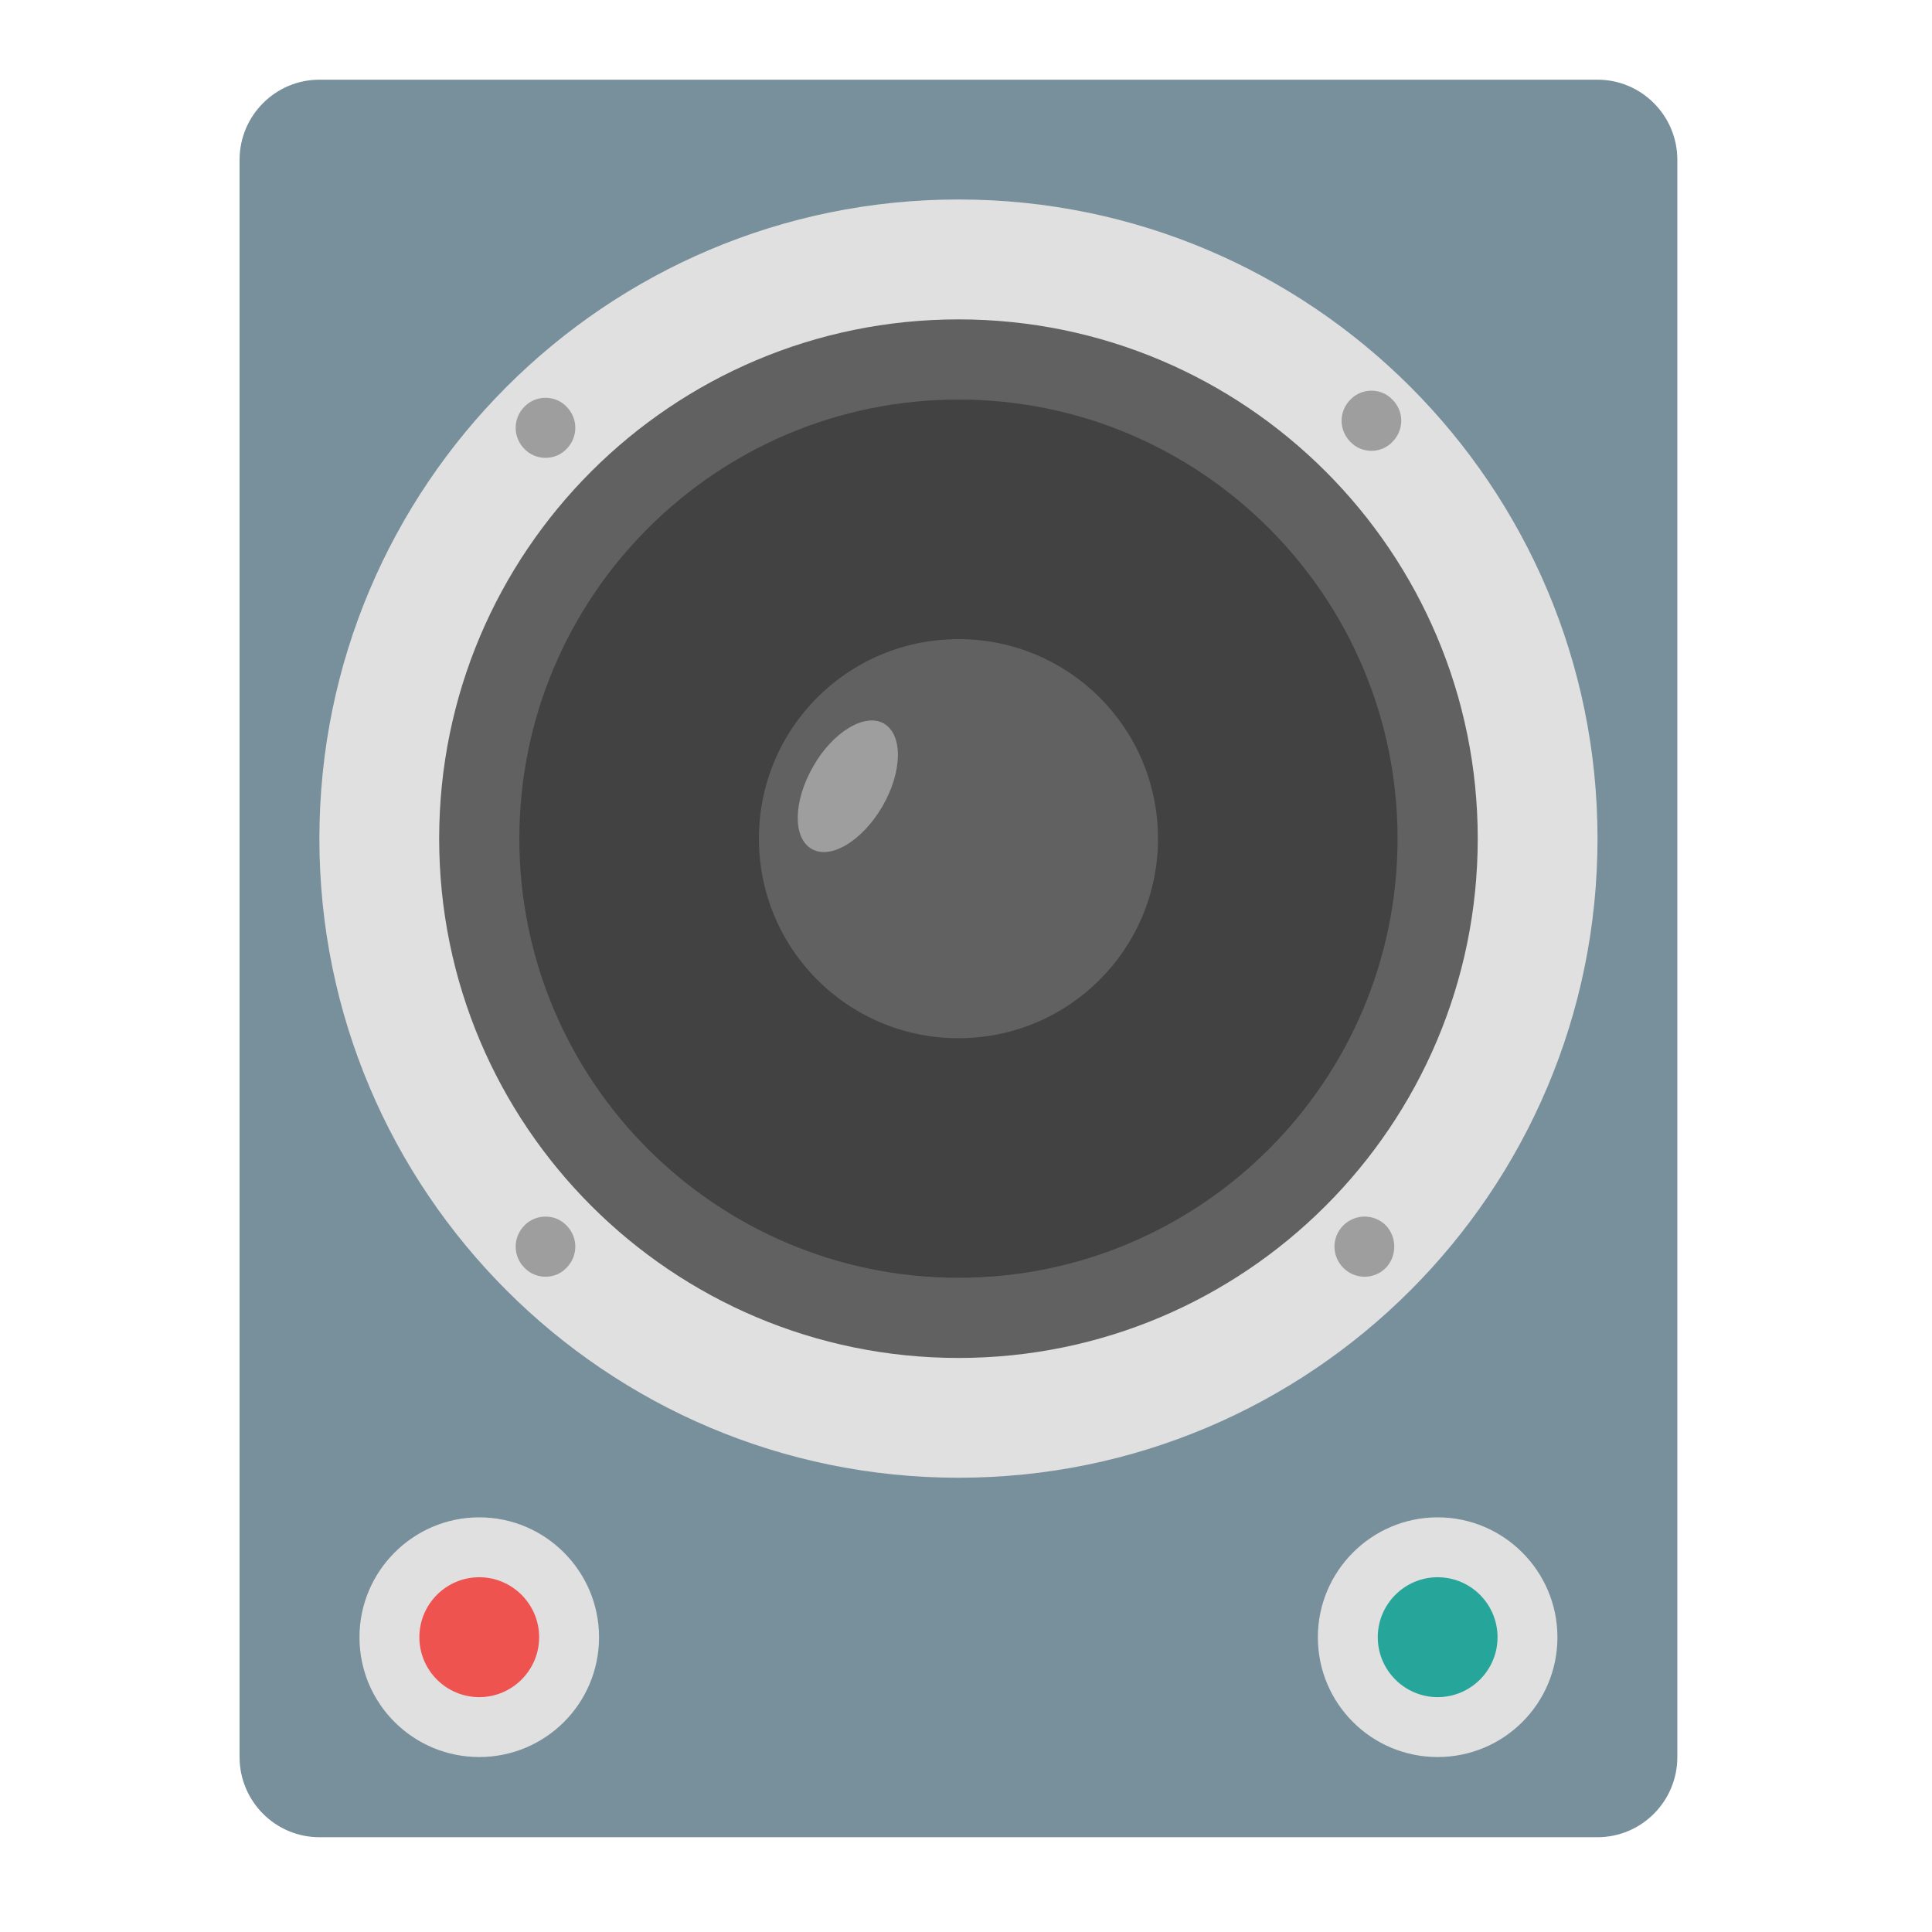
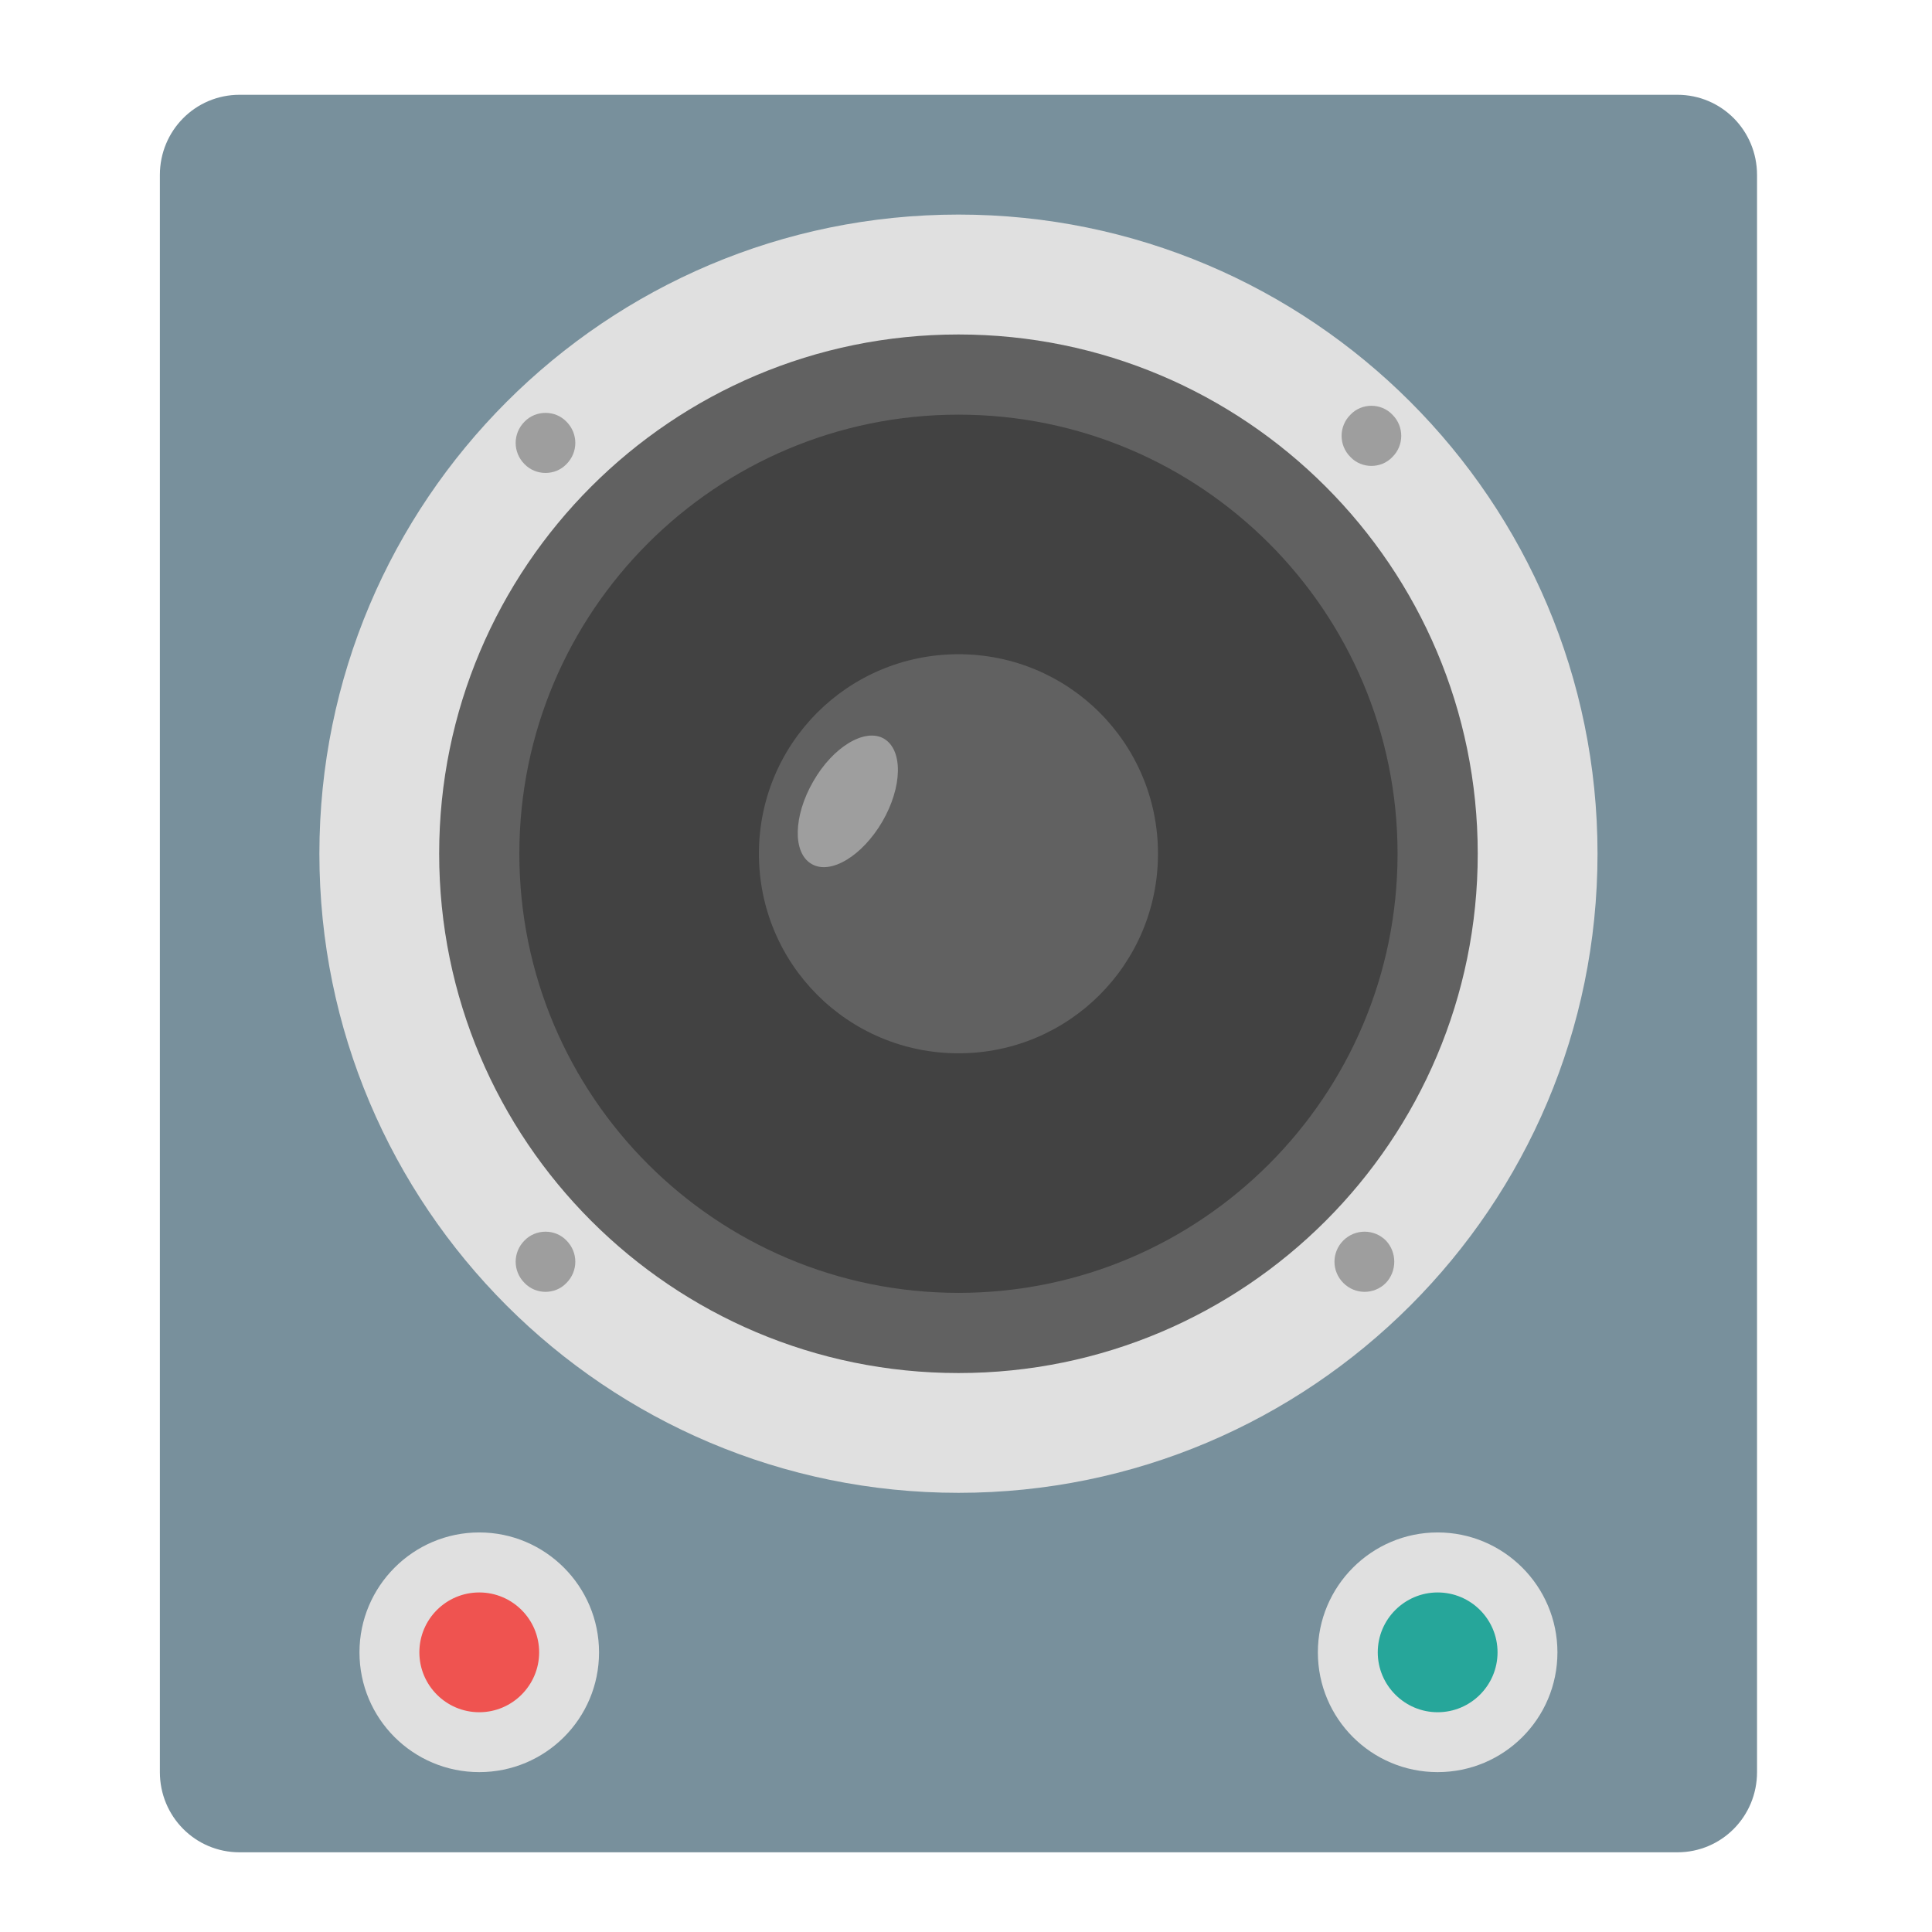
<svg xmlns="http://www.w3.org/2000/svg" width="16px" height="16px" viewBox="0 0 16 16" version="1.1">
  <g id="surface1">
-     <path style=" stroke:none;fill-rule:nonzero;fill:rgb(47.059%,56.471%,61.176%);fill-opacity:1;" d="M 2.645 0.66 L 13.23 0.66 C 13.594 0.66 13.891 0.957 13.891 1.324 L 13.891 14.551 C 13.891 14.918 13.594 15.215 13.23 15.215 L 2.645 15.215 C 2.281 15.215 1.984 14.918 1.984 14.551 L 1.984 1.324 C 1.984 0.957 2.281 0.66 2.645 0.66 Z M 2.645 0.66 " />
-     <path style=" stroke:none;fill-rule:nonzero;fill:rgb(87.843%,87.843%,87.843%);fill-opacity:1;" d="M 7.938 1.652 C 10.859 1.652 13.23 4.023 13.23 6.945 C 13.23 9.867 10.859 12.238 7.938 12.238 C 5.016 12.238 2.645 9.867 2.645 6.945 C 2.645 4.023 5.016 1.652 7.938 1.652 Z M 7.938 1.652 " />
-     <path style=" stroke:none;fill-rule:nonzero;fill:rgb(38.039%,38.039%,38.039%);fill-opacity:1;" d="M 7.938 2.645 C 10.312 2.645 12.238 4.57 12.238 6.945 C 12.238 9.32 10.312 11.246 7.938 11.246 C 5.562 11.246 3.637 9.32 3.637 6.945 C 3.637 4.57 5.562 2.645 7.938 2.645 Z M 7.938 2.645 " />
-     <path style=" stroke:none;fill-rule:nonzero;fill:rgb(25.882%,25.882%,25.882%);fill-opacity:1;" d="M 7.938 3.309 C 9.945 3.309 11.574 4.938 11.574 6.945 C 11.574 8.953 9.945 10.582 7.938 10.582 C 5.93 10.582 4.301 8.953 4.301 6.945 C 4.301 4.938 5.93 3.309 7.938 3.309 Z M 7.938 3.309 " />
-     <path style=" stroke:none;fill-rule:nonzero;fill:rgb(38.039%,38.039%,38.039%);fill-opacity:1;" d="M 7.938 5.293 C 8.852 5.293 9.59 6.031 9.59 6.945 C 9.59 7.859 8.852 8.598 7.938 8.598 C 7.023 8.598 6.285 7.859 6.285 6.945 C 6.285 6.031 7.023 5.293 7.938 5.293 Z M 7.938 5.293 " />
-     <path style=" stroke:none;fill-rule:nonzero;fill:rgb(61.961%,61.961%,61.961%);fill-opacity:1;" d="M 11.531 3.309 C 11.629 3.406 11.629 3.562 11.531 3.66 C 11.438 3.758 11.277 3.758 11.184 3.66 C 11.086 3.562 11.086 3.406 11.184 3.309 C 11.277 3.211 11.438 3.211 11.531 3.309 Z M 11.531 3.309 " />
-     <path style=" stroke:none;fill-rule:nonzero;fill:rgb(61.961%,61.961%,61.961%);fill-opacity:1;" d="M 11.477 10.148 C 11.57 10.246 11.57 10.402 11.477 10.5 C 11.379 10.598 11.223 10.598 11.125 10.5 C 11.027 10.402 11.027 10.246 11.125 10.148 C 11.223 10.051 11.379 10.051 11.477 10.148 Z M 11.477 10.148 " />
-     <path style=" stroke:none;fill-rule:nonzero;fill:rgb(61.961%,61.961%,61.961%);fill-opacity:1;" d="M 4.691 3.367 C 4.789 3.465 4.789 3.621 4.691 3.719 C 4.598 3.816 4.438 3.816 4.344 3.719 C 4.246 3.621 4.246 3.465 4.344 3.367 C 4.438 3.27 4.598 3.27 4.691 3.367 Z M 4.691 3.367 " />
-     <path style=" stroke:none;fill-rule:nonzero;fill:rgb(61.961%,61.961%,61.961%);fill-opacity:1;" d="M 4.691 10.148 C 4.789 10.246 4.789 10.402 4.691 10.5 C 4.598 10.598 4.438 10.598 4.344 10.5 C 4.246 10.402 4.246 10.246 4.344 10.148 C 4.438 10.051 4.598 10.051 4.691 10.148 Z M 4.691 10.148 " />
-     <path style=" stroke:none;fill-rule:nonzero;fill:rgb(87.843%,87.843%,87.843%);fill-opacity:1;" d="M 3.969 12.566 C 4.516 12.566 4.961 13.012 4.961 13.559 C 4.961 14.109 4.516 14.551 3.969 14.551 C 3.422 14.551 2.977 14.109 2.977 13.559 C 2.977 13.012 3.422 12.566 3.969 12.566 Z M 3.969 12.566 " />
-     <path style=" stroke:none;fill-rule:nonzero;fill:rgb(87.843%,87.843%,87.843%);fill-opacity:1;" d="M 11.906 12.566 C 12.453 12.566 12.898 13.012 12.898 13.559 C 12.898 14.109 12.453 14.551 11.906 14.551 C 11.359 14.551 10.914 14.109 10.914 13.559 C 10.914 13.012 11.359 12.566 11.906 12.566 Z M 11.906 12.566 " />
-     <path style=" stroke:none;fill-rule:nonzero;fill:rgb(93.725%,32.549%,31.373%);fill-opacity:1;" d="M 3.969 13.062 C 4.242 13.062 4.465 13.285 4.465 13.559 C 4.465 13.832 4.242 14.055 3.969 14.055 C 3.695 14.055 3.473 13.832 3.473 13.559 C 3.473 13.285 3.695 13.062 3.969 13.062 Z M 3.969 13.062 " />
-     <path style=" stroke:none;fill-rule:nonzero;fill:rgb(14.902%,65.098%,60.392%);fill-opacity:1;" d="M 11.906 13.062 C 12.18 13.062 12.402 13.285 12.402 13.559 C 12.402 13.832 12.18 14.055 11.906 14.055 C 11.633 14.055 11.41 13.832 11.41 13.559 C 11.41 13.285 11.633 13.062 11.906 13.062 Z M 11.906 13.062 " />
-     <path style=" stroke:none;fill-rule:nonzero;fill:rgb(61.961%,61.961%,61.961%);fill-opacity:1;" d="M 7.32 5.992 C 7.48 6.086 7.473 6.391 7.309 6.676 C 7.141 6.965 6.879 7.121 6.723 7.031 C 6.562 6.941 6.57 6.633 6.734 6.348 C 6.898 6.059 7.164 5.902 7.32 5.992 Z M 7.32 5.992 " />
+     <path style=" stroke:none;fill-rule:nonzero;fill:rgb(47.059%,56.471%,61.176%);fill-opacity:1;" d="M 1.984 0.785 L 13.891 0.785 C 14.258 0.785 14.551 1.082 14.551 1.449 L 14.551 14.676 C 14.551 15.043 14.258 15.34 13.891 15.34 L 1.984 15.34 C 1.617 15.34 1.324 15.043 1.324 14.676 L 1.324 1.449 C 1.324 1.082 1.617 0.785 1.984 0.785 Z M 1.984 0.785 " />
+     <path style=" stroke:none;fill-rule:nonzero;fill:rgb(87.843%,87.843%,87.843%);fill-opacity:1;" d="M 7.938 1.777 C 10.859 1.777 13.23 4.148 13.23 7.07 C 13.23 9.992 10.859 12.363 7.938 12.363 C 5.016 12.363 2.645 9.992 2.645 7.07 C 2.645 4.148 5.016 1.777 7.938 1.777 Z M 7.938 1.777 " />
+     <path style=" stroke:none;fill-rule:nonzero;fill:rgb(38.039%,38.039%,38.039%);fill-opacity:1;" d="M 7.938 2.77 C 10.312 2.77 12.238 4.695 12.238 7.07 C 12.238 9.445 10.312 11.371 7.938 11.371 C 5.562 11.371 3.637 9.445 3.637 7.07 C 3.637 4.695 5.562 2.77 7.938 2.77 Z M 7.938 2.77 " />
+     <path style=" stroke:none;fill-rule:nonzero;fill:rgb(25.882%,25.882%,25.882%);fill-opacity:1;" d="M 7.938 3.434 C 9.945 3.434 11.574 5.062 11.574 7.07 C 11.574 9.078 9.945 10.707 7.938 10.707 C 5.93 10.707 4.301 9.078 4.301 7.07 C 4.301 5.062 5.93 3.434 7.938 3.434 Z M 7.938 3.434 " />
+     <path style=" stroke:none;fill-rule:nonzero;fill:rgb(38.039%,38.039%,38.039%);fill-opacity:1;" d="M 7.938 5.418 C 8.852 5.418 9.59 6.156 9.59 7.07 C 9.59 7.984 8.852 8.723 7.938 8.723 C 7.023 8.723 6.285 7.984 6.285 7.07 C 6.285 6.156 7.023 5.418 7.938 5.418 Z M 7.938 5.418 " />
+     <path style=" stroke:none;fill-rule:nonzero;fill:rgb(61.961%,61.961%,61.961%);fill-opacity:1;" d="M 11.531 3.434 C 11.629 3.531 11.629 3.688 11.531 3.785 C 11.438 3.883 11.277 3.883 11.184 3.785 C 11.086 3.688 11.086 3.531 11.184 3.434 C 11.277 3.336 11.438 3.336 11.531 3.434 Z M 11.531 3.434 " />
+     <path style=" stroke:none;fill-rule:nonzero;fill:rgb(61.961%,61.961%,61.961%);fill-opacity:1;" d="M 11.477 10.273 C 11.57 10.371 11.57 10.527 11.477 10.625 C 11.379 10.723 11.223 10.723 11.125 10.625 C 11.027 10.527 11.027 10.371 11.125 10.273 C 11.223 10.176 11.379 10.176 11.477 10.273 Z M 11.477 10.273 " />
+     <path style=" stroke:none;fill-rule:nonzero;fill:rgb(61.961%,61.961%,61.961%);fill-opacity:1;" d="M 4.691 3.492 C 4.789 3.59 4.789 3.746 4.691 3.844 C 4.598 3.941 4.438 3.941 4.344 3.844 C 4.246 3.746 4.246 3.59 4.344 3.492 C 4.438 3.395 4.598 3.395 4.691 3.492 Z M 4.691 3.492 " />
+     <path style=" stroke:none;fill-rule:nonzero;fill:rgb(61.961%,61.961%,61.961%);fill-opacity:1;" d="M 4.691 10.273 C 4.789 10.371 4.789 10.527 4.691 10.625 C 4.598 10.723 4.438 10.723 4.344 10.625 C 4.246 10.527 4.246 10.371 4.344 10.273 C 4.438 10.176 4.598 10.176 4.691 10.273 Z M 4.691 10.273 " />
+     <path style=" stroke:none;fill-rule:nonzero;fill:rgb(87.843%,87.843%,87.843%);fill-opacity:1;" d="M 3.969 12.691 C 4.516 12.691 4.961 13.137 4.961 13.684 C 4.961 14.234 4.516 14.676 3.969 14.676 C 3.422 14.676 2.977 14.234 2.977 13.684 C 2.977 13.137 3.422 12.691 3.969 12.691 Z M 3.969 12.691 " />
+     <path style=" stroke:none;fill-rule:nonzero;fill:rgb(87.843%,87.843%,87.843%);fill-opacity:1;" d="M 11.906 12.691 C 12.453 12.691 12.898 13.137 12.898 13.684 C 12.898 14.234 12.453 14.676 11.906 14.676 C 11.359 14.676 10.914 14.234 10.914 13.684 C 10.914 13.137 11.359 12.691 11.906 12.691 Z M 11.906 12.691 " />
+     <path style=" stroke:none;fill-rule:nonzero;fill:rgb(93.725%,32.549%,31.373%);fill-opacity:1;" d="M 3.969 13.188 C 4.242 13.188 4.465 13.41 4.465 13.684 C 4.465 13.957 4.242 14.18 3.969 14.18 C 3.695 14.18 3.473 13.957 3.473 13.684 C 3.473 13.41 3.695 13.188 3.969 13.188 Z M 3.969 13.188 " />
+     <path style=" stroke:none;fill-rule:nonzero;fill:rgb(14.902%,65.098%,60.392%);fill-opacity:1;" d="M 11.906 13.188 C 12.18 13.188 12.402 13.41 12.402 13.684 C 12.402 13.957 12.18 14.18 11.906 14.18 C 11.633 14.18 11.41 13.957 11.41 13.684 C 11.41 13.41 11.633 13.188 11.906 13.188 Z M 11.906 13.188 " />
+     <path style=" stroke:none;fill-rule:nonzero;fill:rgb(61.961%,61.961%,61.961%);fill-opacity:1;" d="M 7.32 6.117 C 7.48 6.211 7.473 6.516 7.309 6.801 C 7.141 7.09 6.879 7.246 6.723 7.156 C 6.562 7.066 6.57 6.758 6.734 6.473 C 6.898 6.184 7.164 6.027 7.32 6.117 Z M 7.32 6.117 " />
  </g>
</svg>
